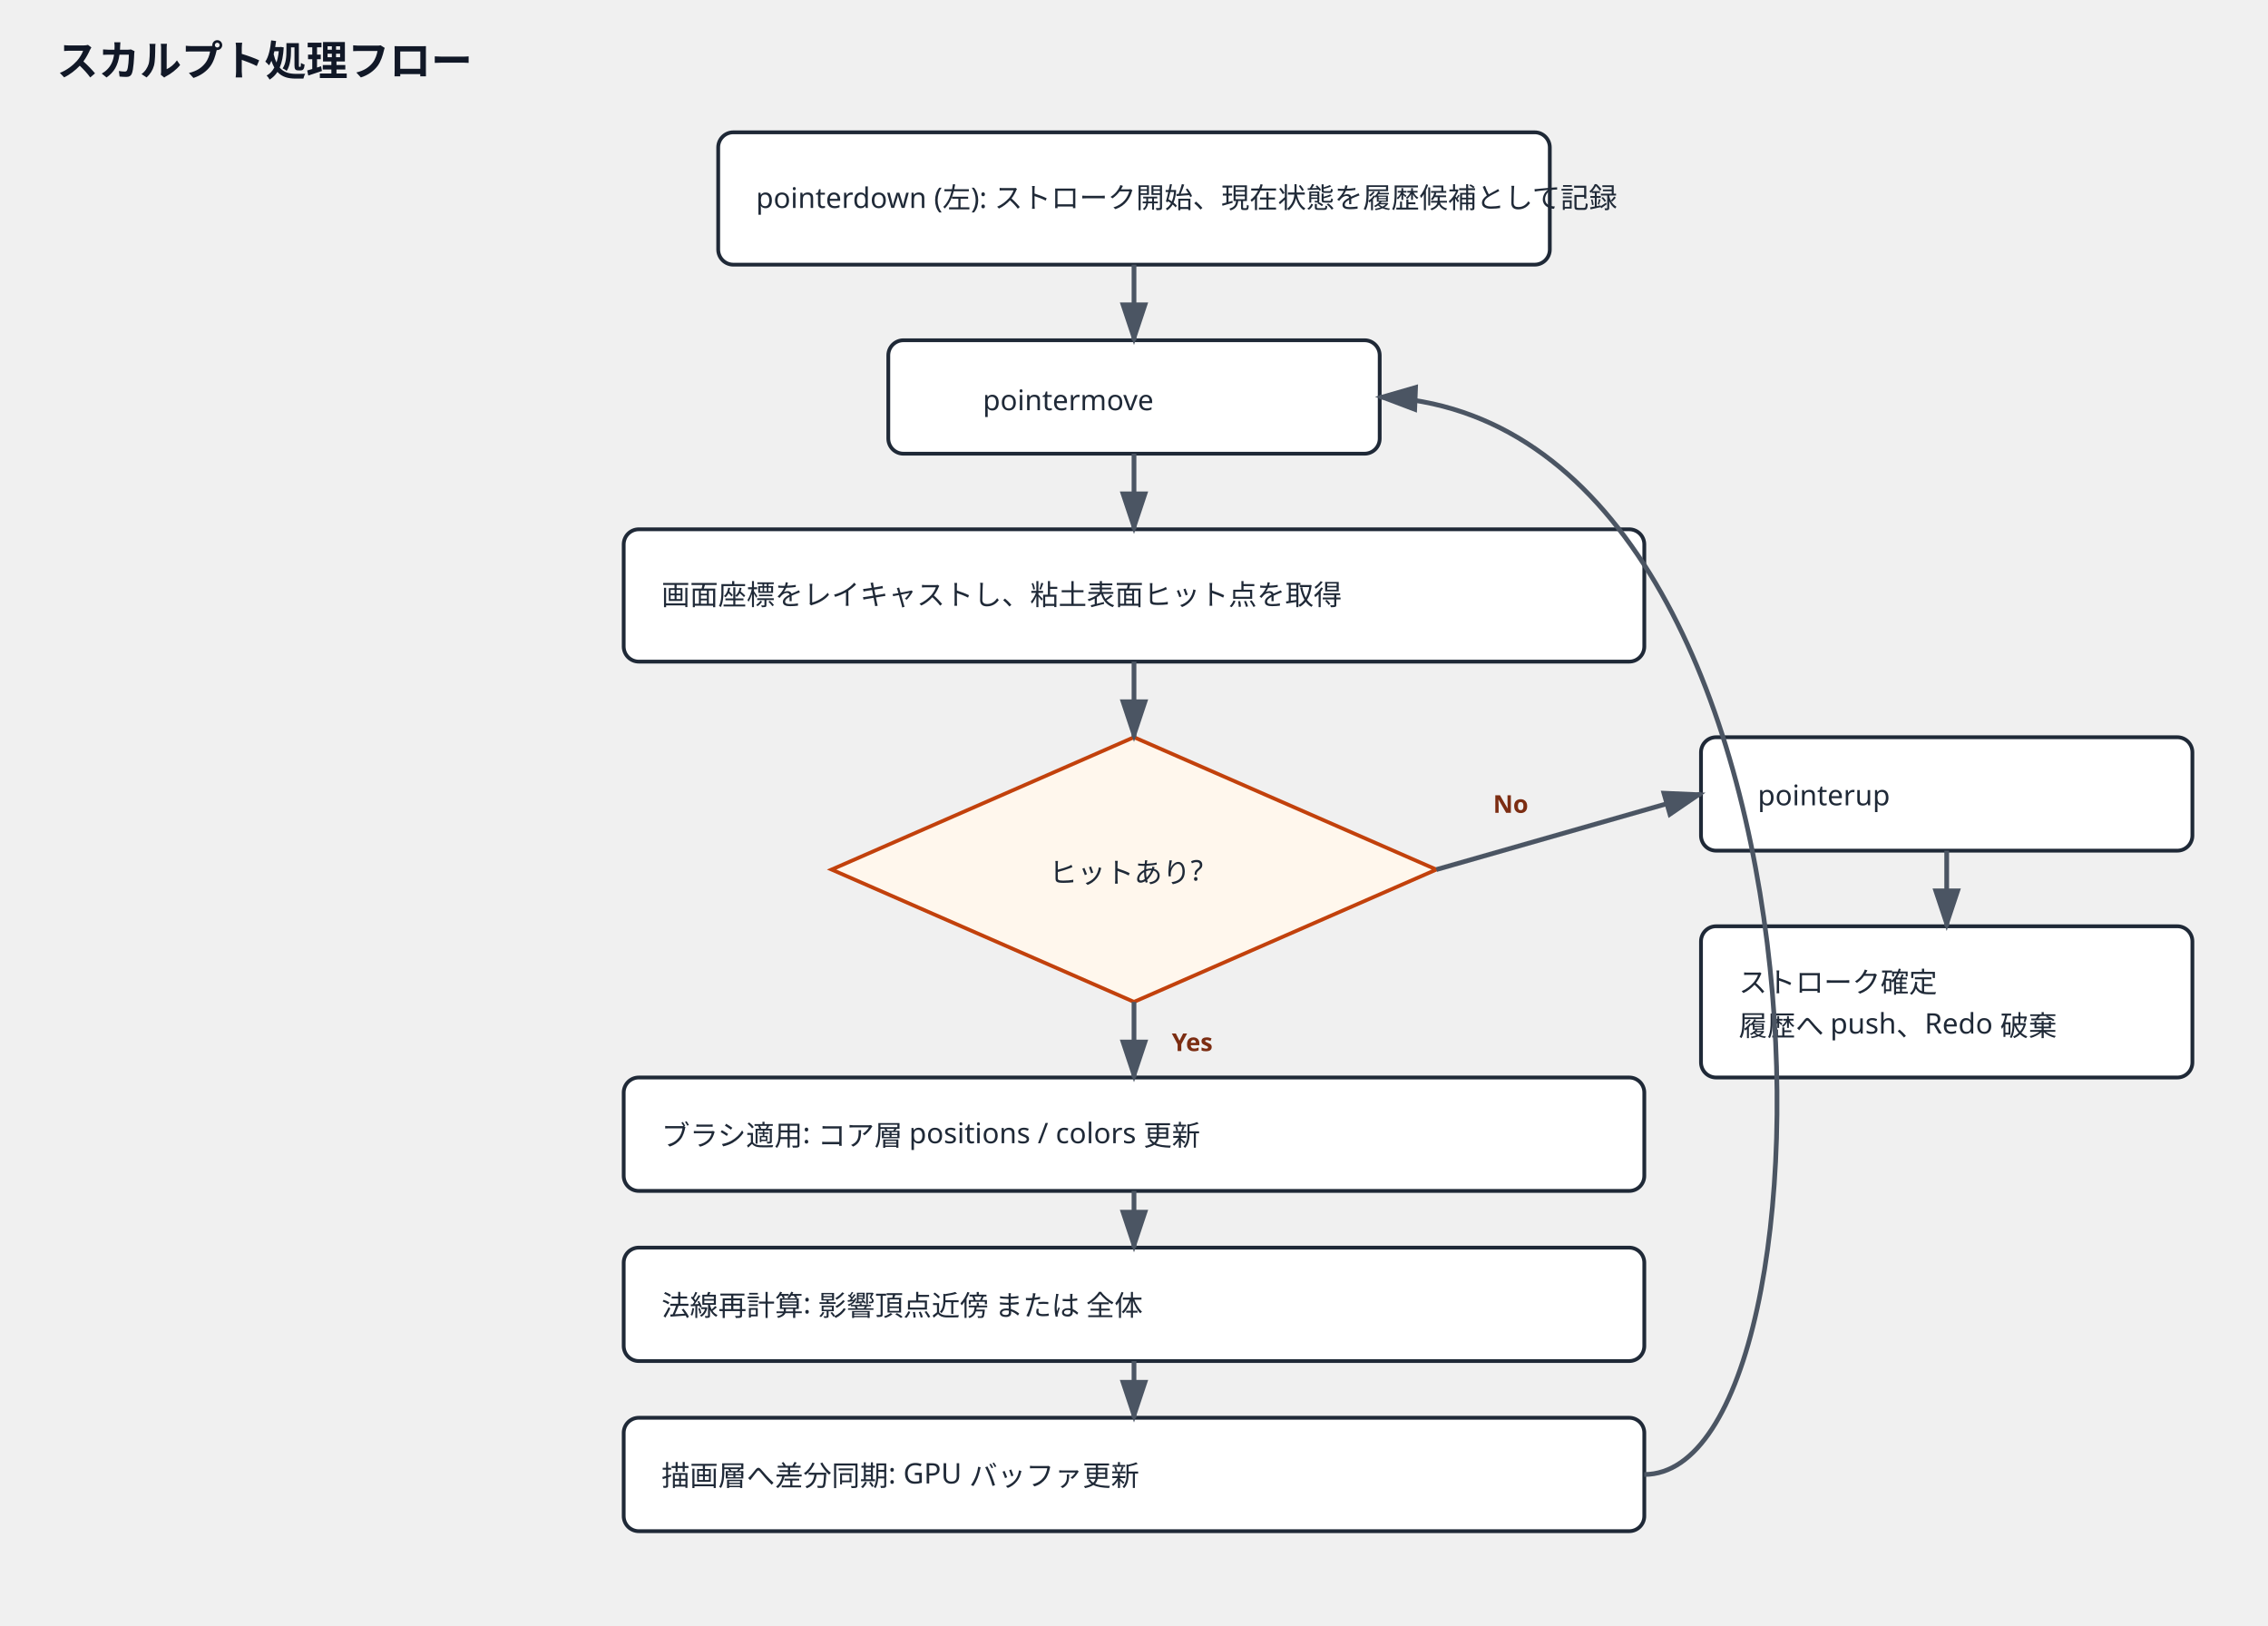
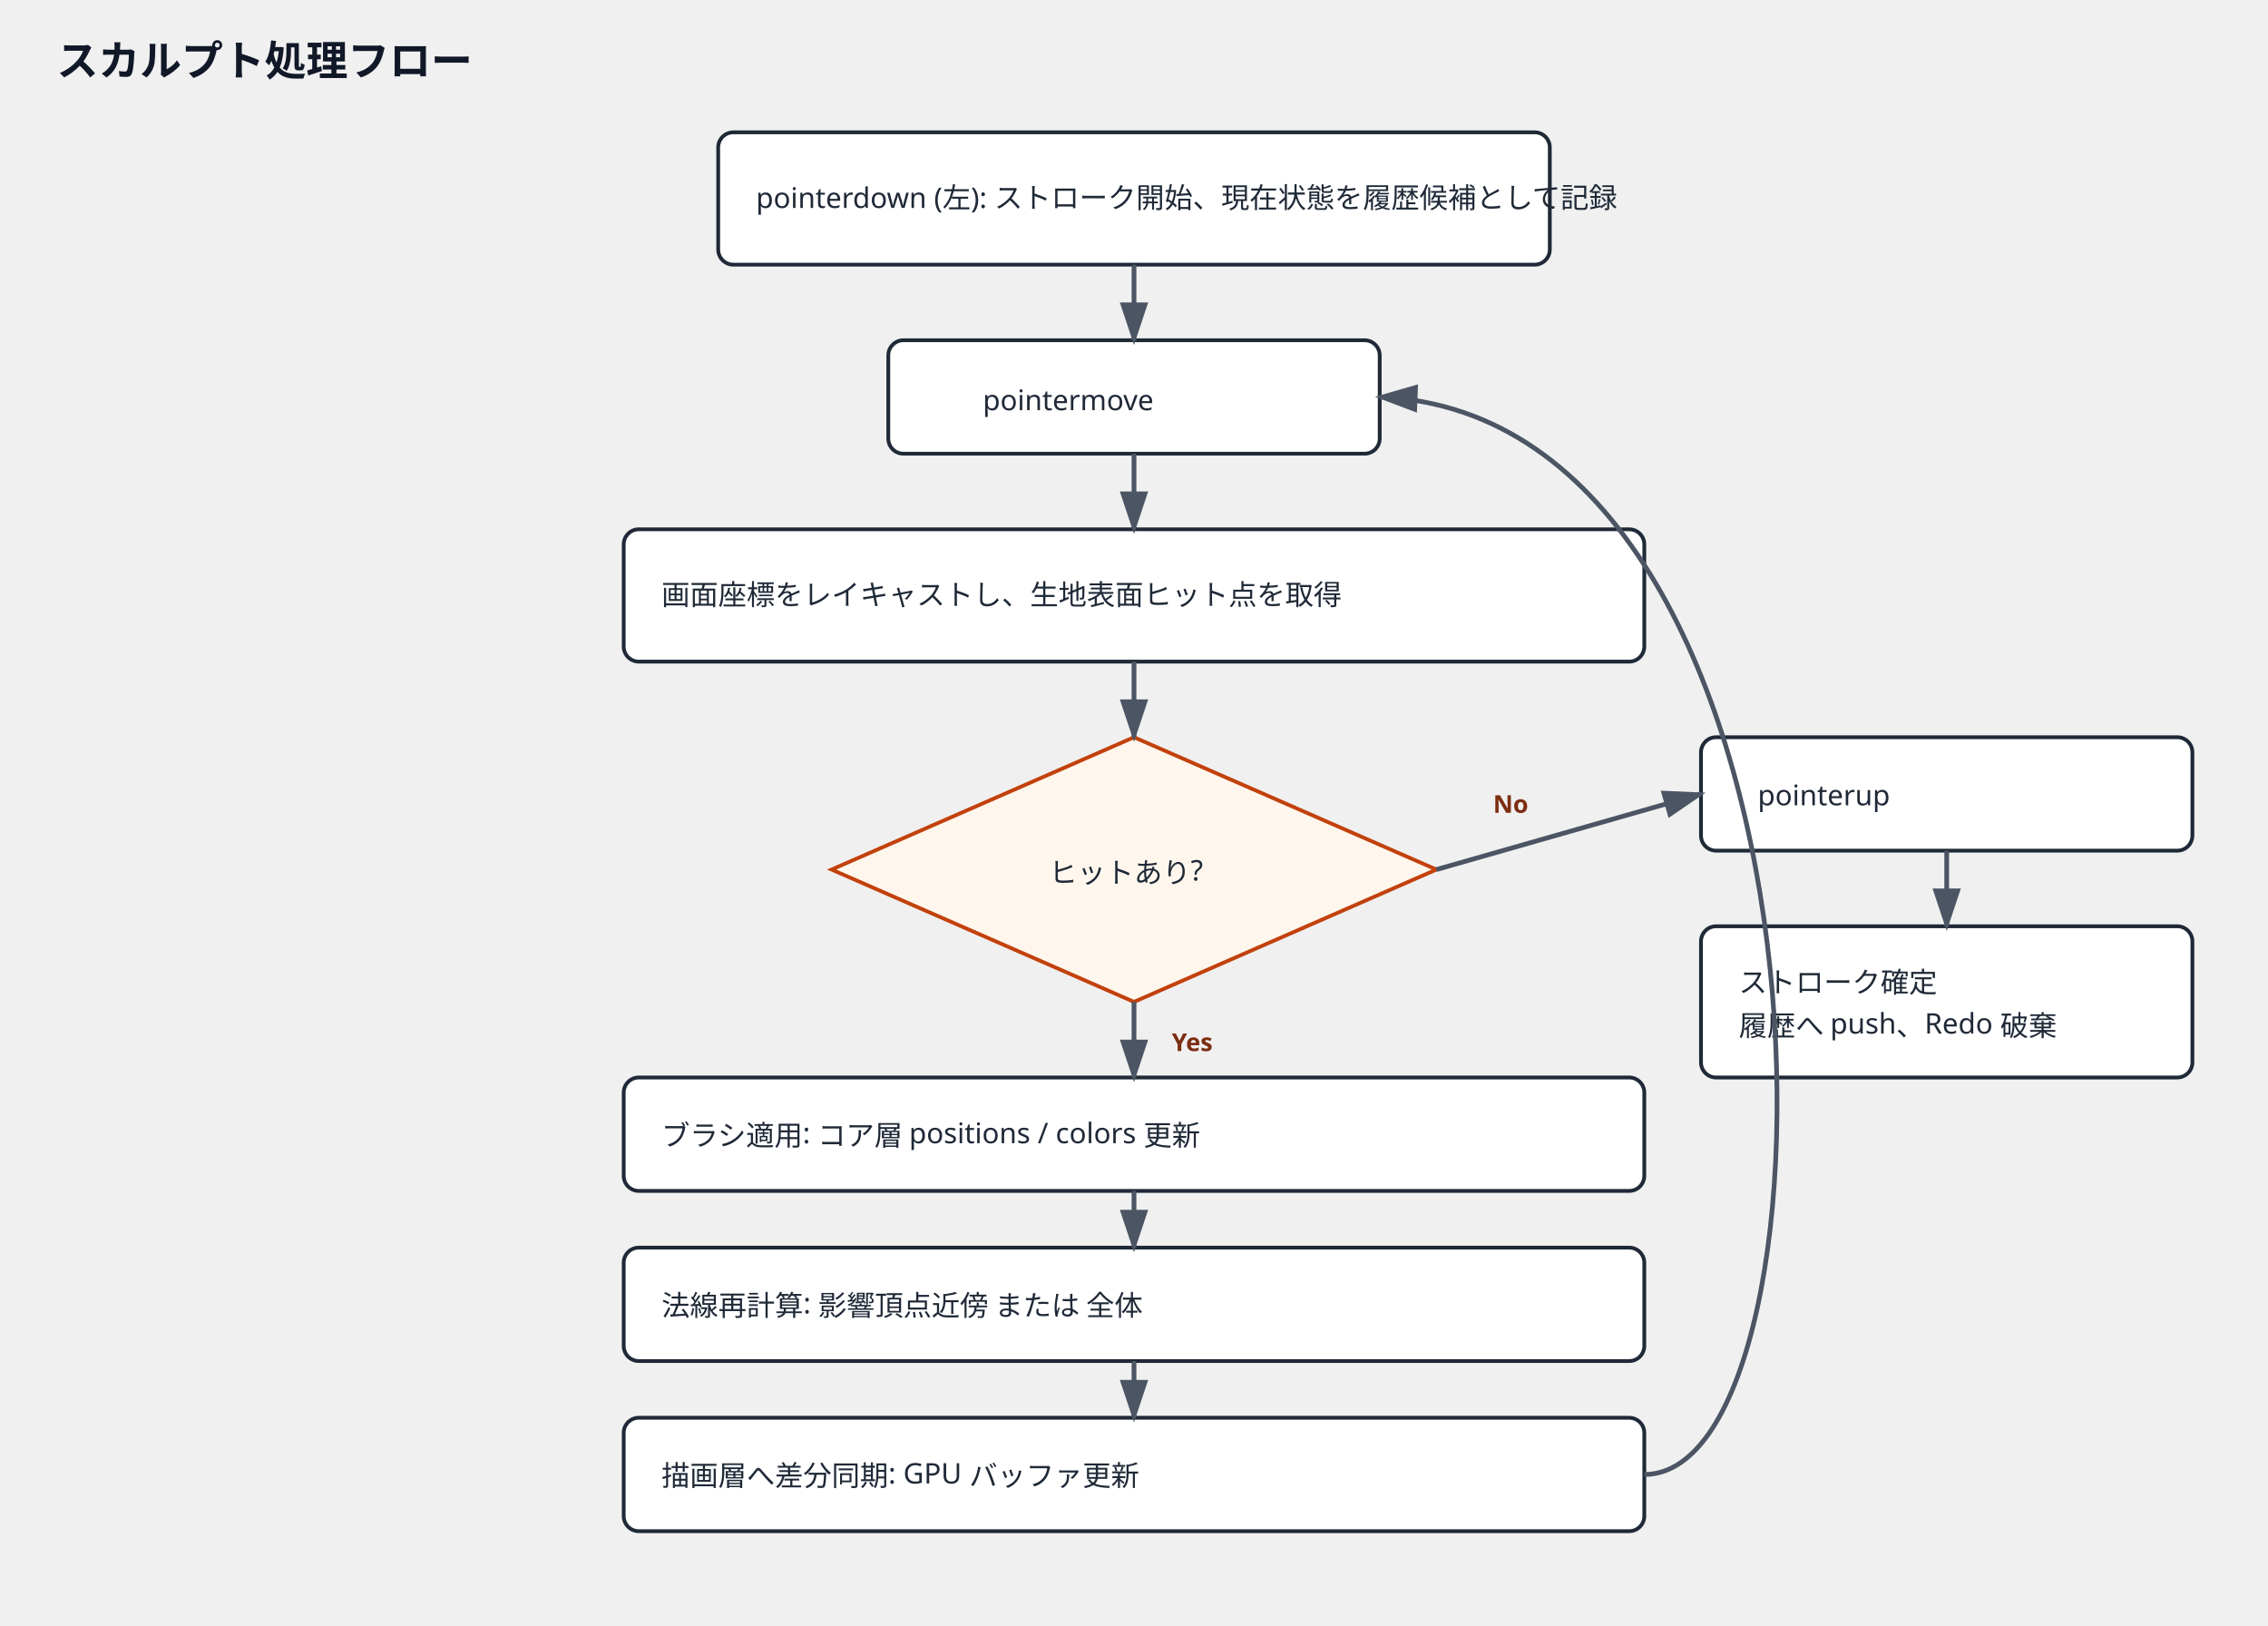
<svg xmlns="http://www.w3.org/2000/svg" width="1200" height="860" viewBox="0 0 1200 860">
  <defs>
    <style>
      .box { fill: #ffffff; stroke: #1f2937; stroke-width: 2; rx: 8; }
      .decision { fill: #fff7ed; stroke: #c2410c; stroke-width: 2; }
      .title { font: 700 22px 'Segoe UI', 'Noto Sans JP', sans-serif; fill: #111827; }
      .text { font: 15px 'Segoe UI', 'Noto Sans JP', sans-serif; fill: #1f2937; }
      .arrow { stroke: #4b5563; stroke-width: 2.5; marker-end: url(#arrow); fill: none; }
      .yesno { font: 600 13px 'Segoe UI', 'Noto Sans JP', sans-serif; fill: #7c2d12; }
    </style>
    <marker id="arrow" markerWidth="10" markerHeight="10" refX="8" refY="3" orient="auto" markerUnits="strokeWidth">
      <path d="M0,0 L0,6 L9,3 z" fill="#4b5563" />
    </marker>
  </defs>
  <text class="title" x="30" y="40">スカルプト処理フロー</text>
  <rect class="box" x="380" y="70" width="440" height="70" />
  <text class="text" x="400" y="110">pointerdown (左): ストローク開始、現在状態を履歴候補として記録</text>
  <rect class="box" x="470" y="180" width="260" height="60" />
  <text class="text" x="520" y="217">pointermove</text>
  <rect class="box" x="330" y="280" width="540" height="70" />
-   <text class="text" x="350" y="320">画面座標をレイキャストし、粘土表面ヒット点を取得</text>
+   <text class="text" x="350" y="320">画面座標をレイキャストし、生地表面ヒット点を取得</text>
  <polygon class="decision" points="600,390 760,460 600,530 440,460" />
  <text class="text" x="555" y="467">ヒットあり?</text>
  <rect class="box" x="330" y="570" width="540" height="60" />
  <text class="text" x="350" y="606">ブラシ適用: コア層 positions / colors 更新</text>
  <rect class="box" x="330" y="660" width="540" height="60" />
  <text class="text" x="350" y="696">法線再計算: 影響頂点近傍 または 全体</text>
  <rect class="box" x="330" y="750" width="540" height="60" />
  <text class="text" x="350" y="786">描画層へ差分同期: GPU バッファ更新</text>
  <rect class="box" x="900" y="390" width="260" height="60" />
  <text class="text" x="930" y="426">pointerup</text>
  <rect class="box" x="900" y="490" width="260" height="80" />
  <text class="text" x="920" y="525">ストローク確定</text>
  <text class="text" x="920" y="548">履歴へ push、Redo 破棄</text>
  <line class="arrow" x1="600" y1="140" x2="600" y2="180" />
  <line class="arrow" x1="600" y1="240" x2="600" y2="280" />
  <line class="arrow" x1="600" y1="350" x2="600" y2="390" />
  <line class="arrow" x1="600" y1="530" x2="600" y2="570" />
  <text class="yesno" x="620" y="556">Yes</text>
  <line class="arrow" x1="600" y1="630" x2="600" y2="660" />
  <line class="arrow" x1="600" y1="720" x2="600" y2="750" />
  <path class="arrow" d="M 870 780 C 980 780, 980 220, 730 210" />
  <line class="arrow" x1="760" y1="460" x2="900" y2="420" />
  <text class="yesno" x="790" y="430">No</text>
  <line class="arrow" x1="1030" y1="450" x2="1030" y2="490" />
</svg>
